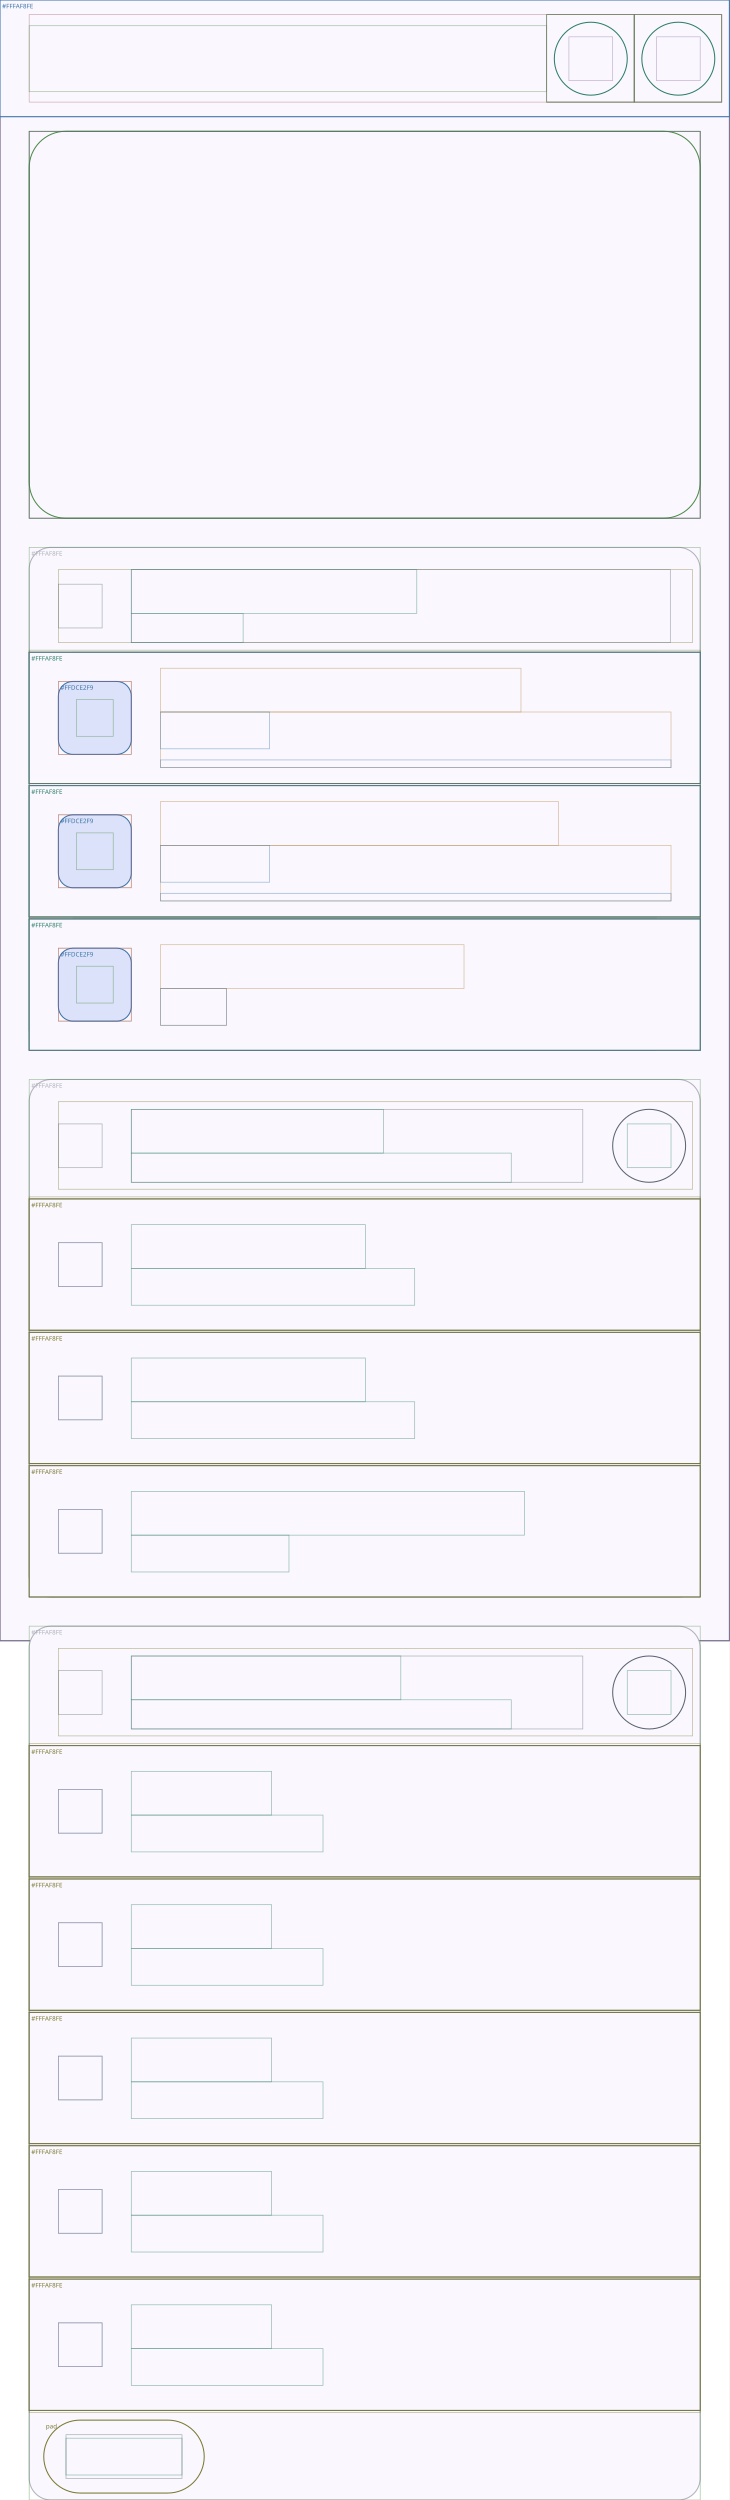
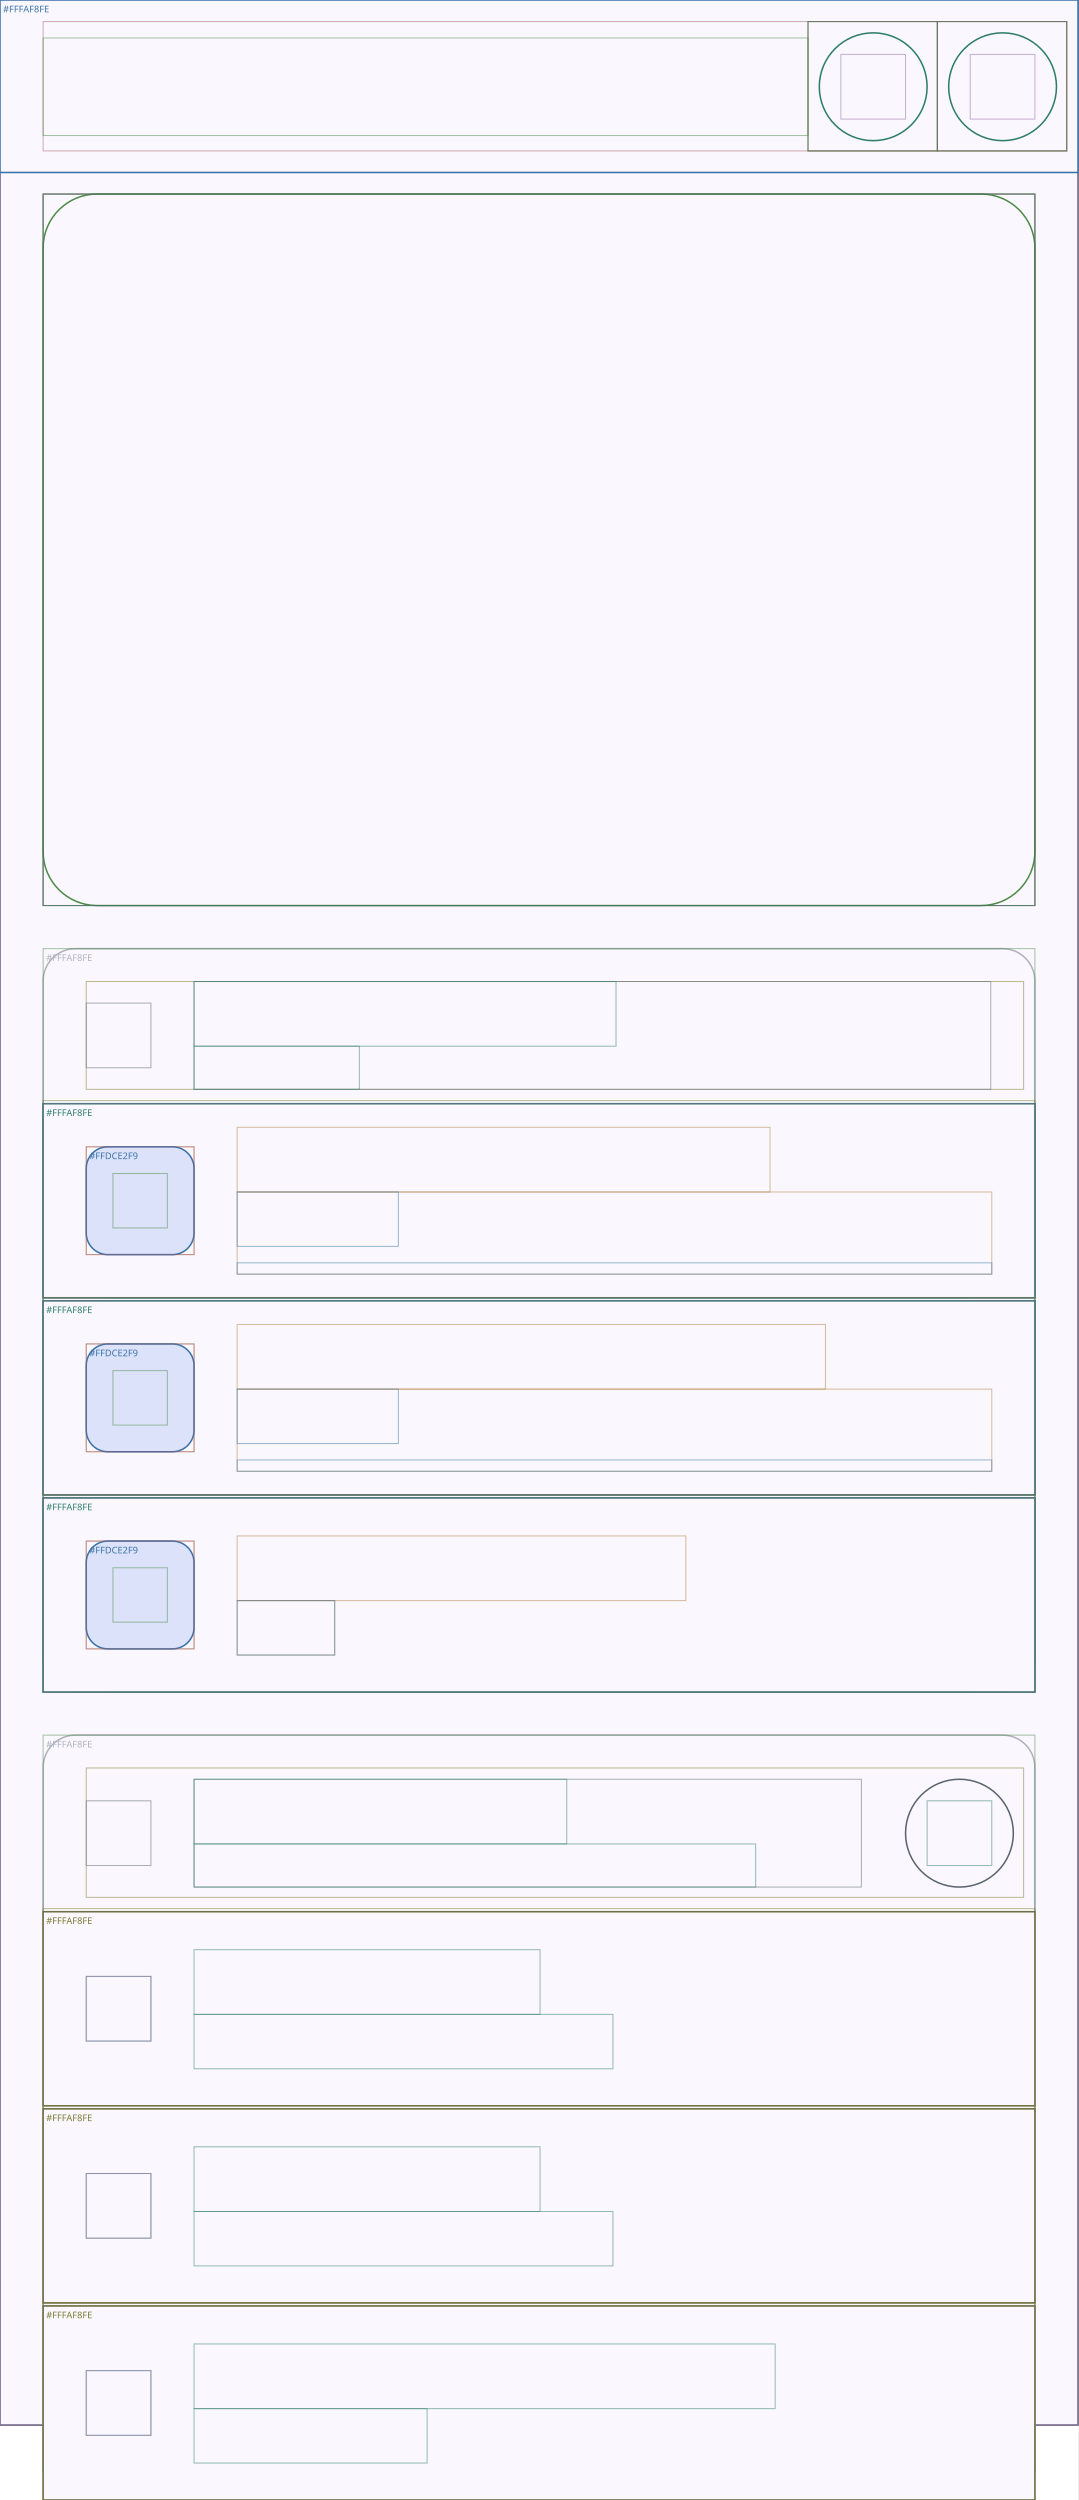
- <svg xmlns="http://www.w3.org/2000/svg" viewBox="0 0 1050 3599" width="1050" height="3599" role="img" aria-label="composeApp/HomeHeadphonesPreview layout wireframe">
-   <rect width="1050" height="3599" fill="#ffffff" />
+ <svg xmlns="http://www.w3.org/2000/svg" viewBox="0 0 1050 2435" width="1050" height="2435" role="img" aria-label="composeApp/HomeHeadphonesPreview layout wireframe">
+   <rect width="1050" height="2435" fill="#ffffff" />
  <g>
    <rect x="0" y="0" width="1050" height="2362" fill="none" fill-opacity="0" stroke="#5B6470" stroke-width="1" stroke-opacity="0.5" />
  </g>
  <g>
    <rect x="0" y="0" width="1050" height="2362" fill="none" fill-opacity="0" stroke="#2E7D6B" stroke-width="1" stroke-opacity="0.5" />
  </g>
  <g>
    <rect x="0" y="0" width="1050" height="2362" fill="#FAF8FE" fill-opacity="1" stroke="#8E6BA8" stroke-width="1.5" stroke-opacity="1" />
    <text x="3" y="12" font-family="system-ui, sans-serif" font-size="9" fill="#8E6BA8">#FFFAF8FE</text>
  </g>
  <g>
    <rect x="0" y="0" width="1050" height="2362" fill="none" fill-opacity="0" stroke="#B0813B" stroke-width="1" stroke-opacity="0.5" />
  </g>
  <g>
    <rect x="0" y="168" width="1050" height="2194" fill="none" fill-opacity="0" stroke="#3B72A8" stroke-width="1" stroke-opacity="0.5" />
  </g>
  <g>
-     <rect x="42" y="189" width="966" height="557" fill="none" fill-opacity="0" stroke="#A85B6B" stroke-width="1" stroke-opacity="0.5" />
-   </g>
-   <g>
-     <path d="M94.5,189 H955.5 A52.5,52.5 0 0 1 1008,241.5 V693.5 A52.5,52.5 0 0 1 955.5,746 H94.5 A52.5,52.5 0 0 1 42,693.5 V241.5 A52.5,52.5 0 0 1 94.5,189 Z" fill="none" fill-opacity="0" stroke="#4F8A4A" stroke-width="1.5" stroke-opacity="1" />
-   </g>
-   <g>
-     <rect x="42" y="189" width="966" height="557" fill="none" fill-opacity="0" stroke="#7A7A33" stroke-width="1" stroke-opacity="0.5" />
-   </g>
-   <g>
-     <rect x="42" y="189" width="966" height="557" fill="none" fill-opacity="0" stroke="#5B6470" stroke-width="1" stroke-opacity="0.5" />
-   </g>
-   <g>
-     <rect x="42" y="189" width="966" height="557" fill="none" fill-opacity="0" stroke="#2E7D6B" stroke-width="1" stroke-opacity="0.5" />
-   </g>
-   <g>
-     <path d="M73.5,788 H976.5 A31.5,31.5 0 0 1 1008,819.5 V1480.5 A31.5,31.5 0 0 1 976.5,1512 H73.5 A31.5,31.5 0 0 1 42,1480.5 V819.5 A31.5,31.5 0 0 1 73.5,788 Z" fill="#FAF8FE" fill-opacity="1" stroke="#B0B1BC" stroke-width="1.5" stroke-opacity="1" />
-     <text x="45" y="800" font-family="system-ui, sans-serif" font-size="9" fill="#B0B1BC">#FFFAF8FE</text>
-   </g>
-   <g>
-     <rect x="42" y="788" width="966" height="724" fill="none" fill-opacity="0" stroke="#4F8A4A" stroke-width="1" stroke-opacity="0.5" />
-   </g>
-   <g>
-     <rect x="84" y="820" width="913" height="105" fill="none" fill-opacity="0" stroke="#7A7A33" stroke-width="1" stroke-opacity="0.5" />
-   </g>
-   <g>
-     <rect x="84" y="841" width="63" height="63" fill="none" fill-opacity="0" stroke="#5B6470" stroke-width="1" stroke-opacity="0.5" />
-   </g>
-   <g>
-     <rect x="189" y="820" width="776" height="105" fill="none" fill-opacity="0" stroke="#5B6470" stroke-width="1" stroke-opacity="0.5" />
-   </g>
-   <g>
-     <rect x="189" y="820" width="411" height="63" fill="none" fill-opacity="0" stroke="#2E7D6B" stroke-width="1" stroke-opacity="0.5" />
-   </g>
-   <g>
-     <rect x="189" y="883" width="161" height="42" fill="none" fill-opacity="0" stroke="#2E7D6B" stroke-width="1" stroke-opacity="0.5" />
-   </g>
-   <g>
-     <rect x="42" y="936" width="966" height="3" fill="none" fill-opacity="0" stroke="#7A7A33" stroke-width="1" stroke-opacity="0.5" />
-   </g>
-   <g>
-     <rect x="42" y="939" width="966" height="189" fill="none" fill-opacity="0" stroke="#7A7A33" stroke-width="1" stroke-opacity="0.5" />
-   </g>
-   <g>
-     <rect x="42" y="939" width="966" height="189" fill="none" fill-opacity="0" stroke="#5B6470" stroke-width="1" stroke-opacity="0.5" />
-   </g>
-   <g>
-     <rect x="105" y="939" width="840" height="189" fill="none" fill-opacity="0" stroke="#2E7D6B" stroke-width="1" stroke-opacity="0.5" />
-   </g>
-   <g>
-     <rect x="42" y="939" width="966" height="189" fill="none" fill-opacity="0" stroke="#5B6470" stroke-width="1" stroke-opacity="0.5" />
-   </g>
-   <g>
-     <rect x="42" y="939" width="966" height="189" fill="#FAF8FE" fill-opacity="1" stroke="#2E7D6B" stroke-width="1.5" stroke-opacity="1" />
-     <text x="45" y="951" font-family="system-ui, sans-serif" font-size="9" fill="#2E7D6B">#FFFAF8FE</text>
-   </g>
-   <g>
-     <rect x="42" y="939" width="966" height="189" fill="none" fill-opacity="0" stroke="#8E6BA8" stroke-width="1" stroke-opacity="0.5" />
-   </g>
-   <g>
-     <rect x="84" y="981" width="105" height="105" fill="none" fill-opacity="0" stroke="#B0813B" stroke-width="1" stroke-opacity="0.5" />
-   </g>
-   <g>
-     <path d="M105,981 H168 A21,21 0 0 1 189,1002 V1065 A21,21 0 0 1 168,1086 H105 A21,21 0 0 1 84,1065 V1002 A21,21 0 0 1 105,981 Z" fill="#DCE2F9" fill-opacity="1" stroke="#3B72A8" stroke-width="1.5" stroke-opacity="1" />
-     <text x="87" y="993" font-family="system-ui, sans-serif" font-size="9" fill="#3B72A8">#FFDCE2F9</text>
-   </g>
-   <g>
-     <rect x="84" y="981" width="105" height="105" fill="none" fill-opacity="0" stroke="#A85B6B" stroke-width="1" stroke-opacity="0.5" />
-   </g>
-   <g>
-     <rect x="110" y="1007" width="53" height="53" fill="none" fill-opacity="0" stroke="#4F8A4A" stroke-width="1" stroke-opacity="0.5" />
-   </g>
-   <g>
-     <rect x="231" y="962" width="519" height="63" fill="none" fill-opacity="0" stroke="#B0813B" stroke-width="1" stroke-opacity="0.5" />
-   </g>
-   <g>
-     <rect x="231" y="1025" width="735" height="80" fill="none" fill-opacity="0" stroke="#B0813B" stroke-width="1" stroke-opacity="0.5" />
-   </g>
-   <g>
-     <rect x="231" y="1025" width="157" height="53" fill="none" fill-opacity="0" stroke="#3B72A8" stroke-width="1" stroke-opacity="0.5" />
-   </g>
-   <g>
-     <rect x="231" y="1094" width="735" height="11" fill="none" fill-opacity="0" stroke="#3B72A8" stroke-width="1" stroke-opacity="0.5" />
-   </g>
-   <g>
-     <rect x="42" y="1128" width="966" height="3" fill="none" fill-opacity="0" stroke="#7A7A33" stroke-width="1" stroke-opacity="0.5" />
-   </g>
-   <g>
-     <rect x="42" y="1131" width="966" height="189" fill="none" fill-opacity="0" stroke="#7A7A33" stroke-width="1" stroke-opacity="0.5" />
-   </g>
-   <g>
-     <rect x="42" y="1131" width="966" height="189" fill="none" fill-opacity="0" stroke="#5B6470" stroke-width="1" stroke-opacity="0.5" />
-   </g>
-   <g>
-     <rect x="105" y="1131" width="840" height="189" fill="none" fill-opacity="0" stroke="#2E7D6B" stroke-width="1" stroke-opacity="0.5" />
-   </g>
-   <g>
-     <rect x="42" y="1131" width="966" height="189" fill="none" fill-opacity="0" stroke="#5B6470" stroke-width="1" stroke-opacity="0.5" />
-   </g>
-   <g>
-     <rect x="42" y="1131" width="966" height="189" fill="#FAF8FE" fill-opacity="1" stroke="#2E7D6B" stroke-width="1.5" stroke-opacity="1" />
-     <text x="45" y="1143" font-family="system-ui, sans-serif" font-size="9" fill="#2E7D6B">#FFFAF8FE</text>
-   </g>
-   <g>
-     <rect x="42" y="1131" width="966" height="189" fill="none" fill-opacity="0" stroke="#8E6BA8" stroke-width="1" stroke-opacity="0.5" />
-   </g>
-   <g>
-     <rect x="84" y="1173" width="105" height="105" fill="none" fill-opacity="0" stroke="#B0813B" stroke-width="1" stroke-opacity="0.5" />
-   </g>
-   <g>
-     <path d="M105,1173 H168 A21,21 0 0 1 189,1194 V1257 A21,21 0 0 1 168,1278 H105 A21,21 0 0 1 84,1257 V1194 A21,21 0 0 1 105,1173 Z" fill="#DCE2F9" fill-opacity="1" stroke="#3B72A8" stroke-width="1.5" stroke-opacity="1" />
-     <text x="87" y="1185" font-family="system-ui, sans-serif" font-size="9" fill="#3B72A8">#FFDCE2F9</text>
-   </g>
-   <g>
-     <rect x="84" y="1173" width="105" height="105" fill="none" fill-opacity="0" stroke="#A85B6B" stroke-width="1" stroke-opacity="0.5" />
-   </g>
-   <g>
-     <rect x="110" y="1199" width="53" height="53" fill="none" fill-opacity="0" stroke="#4F8A4A" stroke-width="1" stroke-opacity="0.5" />
-   </g>
-   <g>
-     <rect x="231" y="1154" width="573" height="63" fill="none" fill-opacity="0" stroke="#B0813B" stroke-width="1" stroke-opacity="0.5" />
-   </g>
-   <g>
-     <rect x="231" y="1217" width="735" height="80" fill="none" fill-opacity="0" stroke="#B0813B" stroke-width="1" stroke-opacity="0.5" />
-   </g>
-   <g>
-     <rect x="231" y="1217" width="157" height="53" fill="none" fill-opacity="0" stroke="#3B72A8" stroke-width="1" stroke-opacity="0.5" />
-   </g>
-   <g>
-     <rect x="231" y="1286" width="735" height="11" fill="none" fill-opacity="0" stroke="#3B72A8" stroke-width="1" stroke-opacity="0.5" />
-   </g>
-   <g>
-     <rect x="42" y="1320" width="966" height="3" fill="none" fill-opacity="0" stroke="#7A7A33" stroke-width="1" stroke-opacity="0.5" />
-   </g>
-   <g>
-     <rect x="42" y="1323" width="966" height="189" fill="none" fill-opacity="0" stroke="#7A7A33" stroke-width="1" stroke-opacity="0.5" />
-   </g>
-   <g>
-     <rect x="42" y="1323" width="966" height="189" fill="none" fill-opacity="0" stroke="#5B6470" stroke-width="1" stroke-opacity="0.5" />
-   </g>
-   <g>
-     <rect x="105" y="1323" width="840" height="189" fill="none" fill-opacity="0" stroke="#2E7D6B" stroke-width="1" stroke-opacity="0.5" />
-   </g>
-   <g>
-     <rect x="42" y="1323" width="966" height="189" fill="none" fill-opacity="0" stroke="#5B6470" stroke-width="1" stroke-opacity="0.5" />
-   </g>
-   <g>
-     <rect x="42" y="1323" width="966" height="189" fill="#FAF8FE" fill-opacity="1" stroke="#2E7D6B" stroke-width="1.5" stroke-opacity="1" />
-     <text x="45" y="1335" font-family="system-ui, sans-serif" font-size="9" fill="#2E7D6B">#FFFAF8FE</text>
-   </g>
-   <g>
-     <rect x="42" y="1323" width="966" height="189" fill="none" fill-opacity="0" stroke="#8E6BA8" stroke-width="1" stroke-opacity="0.5" />
-   </g>
-   <g>
-     <rect x="84" y="1365" width="105" height="105" fill="none" fill-opacity="0" stroke="#B0813B" stroke-width="1" stroke-opacity="0.5" />
-   </g>
-   <g>
-     <path d="M105,1365 H168 A21,21 0 0 1 189,1386 V1449 A21,21 0 0 1 168,1470 H105 A21,21 0 0 1 84,1449 V1386 A21,21 0 0 1 105,1365 Z" fill="#DCE2F9" fill-opacity="1" stroke="#3B72A8" stroke-width="1.5" stroke-opacity="1" />
-     <text x="87" y="1377" font-family="system-ui, sans-serif" font-size="9" fill="#3B72A8">#FFDCE2F9</text>
-   </g>
-   <g>
-     <rect x="84" y="1365" width="105" height="105" fill="none" fill-opacity="0" stroke="#A85B6B" stroke-width="1" stroke-opacity="0.5" />
-   </g>
-   <g>
-     <rect x="110" y="1391" width="53" height="53" fill="none" fill-opacity="0" stroke="#4F8A4A" stroke-width="1" stroke-opacity="0.5" />
-   </g>
-   <g>
-     <rect x="231" y="1360" width="437" height="63" fill="none" fill-opacity="0" stroke="#B0813B" stroke-width="1" stroke-opacity="0.5" />
-   </g>
-   <g>
-     <rect x="231" y="1423" width="95" height="53" fill="none" fill-opacity="0" stroke="#B0813B" stroke-width="1" stroke-opacity="0.5" />
-   </g>
-   <g>
-     <rect x="231" y="1423" width="95" height="53" fill="none" fill-opacity="0" stroke="#3B72A8" stroke-width="1" stroke-opacity="0.5" />
-   </g>
-   <g>
-     <path d="M73.5,1554 H976.5 A31.5,31.5 0 0 1 1008,1585.5 V2267.5 A31.5,31.5 0 0 1 976.5,2299 H73.5 A31.5,31.5 0 0 1 42,2267.5 V1585.5 A31.5,31.5 0 0 1 73.5,1554 Z" fill="#FAF8FE" fill-opacity="1" stroke="#B0B1BC" stroke-width="1.5" stroke-opacity="1" />
-     <text x="45" y="1566" font-family="system-ui, sans-serif" font-size="9" fill="#B0B1BC">#FFFAF8FE</text>
-   </g>
-   <g>
-     <rect x="42" y="1554" width="966" height="745" fill="none" fill-opacity="0" stroke="#4F8A4A" stroke-width="1" stroke-opacity="0.5" />
-   </g>
-   <g>
-     <rect x="84" y="1586" width="913" height="126" fill="none" fill-opacity="0" stroke="#7A7A33" stroke-width="1" stroke-opacity="0.5" />
-   </g>
-   <g>
-     <rect x="84" y="1618" width="63" height="63" fill="none" fill-opacity="0" stroke="#5B6470" stroke-width="1" stroke-opacity="0.5" />
-   </g>
-   <g>
-     <rect x="189" y="1597" width="650" height="105" fill="none" fill-opacity="0" stroke="#5B6470" stroke-width="1" stroke-opacity="0.5" />
-   </g>
-   <g>
-     <rect x="189" y="1597" width="363" height="63" fill="none" fill-opacity="0" stroke="#2E7D6B" stroke-width="1" stroke-opacity="0.5" />
-   </g>
-   <g>
-     <rect x="189" y="1660" width="547" height="42" fill="none" fill-opacity="0" stroke="#2E7D6B" stroke-width="1" stroke-opacity="0.5" />
-   </g>
-   <g>
-     <path d="M934.5,1597 H934.5 A52.5,52.5 0 0 1 987,1649.5 V1649.5 A52.5,52.5 0 0 1 934.5,1702 H934.5 A52.5,52.5 0 0 1 882,1649.5 V1649.5 A52.5,52.5 0 0 1 934.5,1597 Z" fill="none" fill-opacity="0" stroke="#5B6470" stroke-width="1.5" stroke-opacity="1" />
-   </g>
-   <g>
-     <rect x="903" y="1618" width="63" height="63" fill="none" fill-opacity="0" stroke="#2E7D6B" stroke-width="1" stroke-opacity="0.5" />
-   </g>
-   <g>
-     <rect x="42" y="1723" width="966" height="3" fill="none" fill-opacity="0" stroke="#7A7A33" stroke-width="1" stroke-opacity="0.5" />
-   </g>
-   <g>
-     <rect x="42" y="1726" width="966" height="189" fill="#FAF8FE" fill-opacity="1" stroke="#7A7A33" stroke-width="1.5" stroke-opacity="1" />
-     <text x="45" y="1738" font-family="system-ui, sans-serif" font-size="9" fill="#7A7A33">#FFFAF8FE</text>
-   </g>
-   <g>
-     <rect x="42" y="1726" width="966" height="189" fill="none" fill-opacity="0" stroke="#5B6470" stroke-width="1" stroke-opacity="0.5" />
-   </g>
-   <g>
-     <rect x="84" y="1789" width="63" height="63" fill="none" fill-opacity="0" stroke="#2E7D6B" stroke-width="1" stroke-opacity="0.5" />
-   </g>
-   <g>
-     <rect x="84" y="1789" width="63" height="63" fill="none" fill-opacity="0" stroke="#8E6BA8" stroke-width="1" stroke-opacity="0.5" />
-   </g>
-   <g>
-     <rect x="189" y="1763" width="337" height="63" fill="none" fill-opacity="0" stroke="#2E7D6B" stroke-width="1" stroke-opacity="0.5" />
-   </g>
-   <g>
-     <rect x="189" y="1826" width="408" height="53" fill="none" fill-opacity="0" stroke="#2E7D6B" stroke-width="1" stroke-opacity="0.5" />
-   </g>
-   <g>
-     <rect x="42" y="1915" width="966" height="3" fill="none" fill-opacity="0" stroke="#7A7A33" stroke-width="1" stroke-opacity="0.5" />
-   </g>
-   <g>
-     <rect x="42" y="1918" width="966" height="189" fill="#FAF8FE" fill-opacity="1" stroke="#7A7A33" stroke-width="1.5" stroke-opacity="1" />
-     <text x="45" y="1930" font-family="system-ui, sans-serif" font-size="9" fill="#7A7A33">#FFFAF8FE</text>
-   </g>
-   <g>
-     <rect x="42" y="1918" width="966" height="189" fill="none" fill-opacity="0" stroke="#5B6470" stroke-width="1" stroke-opacity="0.5" />
-   </g>
-   <g>
-     <rect x="84" y="1981" width="63" height="63" fill="none" fill-opacity="0" stroke="#2E7D6B" stroke-width="1" stroke-opacity="0.5" />
-   </g>
-   <g>
-     <rect x="84" y="1981" width="63" height="63" fill="none" fill-opacity="0" stroke="#8E6BA8" stroke-width="1" stroke-opacity="0.5" />
-   </g>
-   <g>
-     <rect x="189" y="1955" width="337" height="63" fill="none" fill-opacity="0" stroke="#2E7D6B" stroke-width="1" stroke-opacity="0.5" />
-   </g>
-   <g>
-     <rect x="189" y="2018" width="408" height="53" fill="none" fill-opacity="0" stroke="#2E7D6B" stroke-width="1" stroke-opacity="0.5" />
-   </g>
-   <g>
-     <rect x="42" y="2107" width="966" height="3" fill="none" fill-opacity="0" stroke="#7A7A33" stroke-width="1" stroke-opacity="0.5" />
-   </g>
-   <g>
-     <rect x="42" y="2110" width="966" height="189" fill="#FAF8FE" fill-opacity="1" stroke="#7A7A33" stroke-width="1.5" stroke-opacity="1" />
-     <text x="45" y="2122" font-family="system-ui, sans-serif" font-size="9" fill="#7A7A33">#FFFAF8FE</text>
-   </g>
-   <g>
-     <rect x="42" y="2110" width="966" height="189" fill="none" fill-opacity="0" stroke="#5B6470" stroke-width="1" stroke-opacity="0.5" />
-   </g>
-   <g>
-     <rect x="84" y="2173" width="63" height="63" fill="none" fill-opacity="0" stroke="#2E7D6B" stroke-width="1" stroke-opacity="0.5" />
-   </g>
-   <g>
-     <rect x="84" y="2173" width="63" height="63" fill="none" fill-opacity="0" stroke="#8E6BA8" stroke-width="1" stroke-opacity="0.5" />
-   </g>
-   <g>
-     <rect x="189" y="2147" width="566" height="63" fill="none" fill-opacity="0" stroke="#2E7D6B" stroke-width="1" stroke-opacity="0.5" />
-   </g>
-   <g>
-     <rect x="189" y="2210" width="227" height="53" fill="none" fill-opacity="0" stroke="#2E7D6B" stroke-width="1" stroke-opacity="0.5" />
-   </g>
-   <g>
-     <path d="M73.5,2341 H976.5 A31.5,31.5 0 0 1 1008,2372.5 V3567.5 A31.5,31.5 0 0 1 976.5,3599 H73.5 A31.5,31.5 0 0 1 42,3567.5 V2372.5 A31.5,31.5 0 0 1 73.5,2341 Z" fill="#FAF8FE" fill-opacity="1" stroke="#B0B1BC" stroke-width="1.5" stroke-opacity="1" />
-     <text x="45" y="2353" font-family="system-ui, sans-serif" font-size="9" fill="#B0B1BC">#FFFAF8FE</text>
-   </g>
-   <g>
-     <rect x="42" y="2341" width="966" height="1258" fill="none" fill-opacity="0" stroke="#4F8A4A" stroke-width="1" stroke-opacity="0.5" />
-   </g>
-   <g>
-     <rect x="84" y="2373" width="913" height="126" fill="none" fill-opacity="0" stroke="#7A7A33" stroke-width="1" stroke-opacity="0.5" />
-   </g>
-   <g>
-     <rect x="84" y="2405" width="63" height="63" fill="none" fill-opacity="0" stroke="#5B6470" stroke-width="1" stroke-opacity="0.5" />
-   </g>
-   <g>
-     <rect x="189" y="2384" width="650" height="105" fill="none" fill-opacity="0" stroke="#5B6470" stroke-width="1" stroke-opacity="0.5" />
-   </g>
-   <g>
-     <rect x="189" y="2384" width="388" height="63" fill="none" fill-opacity="0" stroke="#2E7D6B" stroke-width="1" stroke-opacity="0.5" />
-   </g>
-   <g>
-     <rect x="189" y="2447" width="547" height="42" fill="none" fill-opacity="0" stroke="#2E7D6B" stroke-width="1" stroke-opacity="0.5" />
-   </g>
-   <g>
-     <path d="M934.5,2384 H934.5 A52.5,52.5 0 0 1 987,2436.5 V2436.5 A52.5,52.5 0 0 1 934.5,2489 H934.5 A52.5,52.5 0 0 1 882,2436.5 V2436.5 A52.5,52.5 0 0 1 934.5,2384 Z" fill="none" fill-opacity="0" stroke="#5B6470" stroke-width="1.5" stroke-opacity="1" />
-   </g>
-   <g>
-     <rect x="903" y="2405" width="63" height="63" fill="none" fill-opacity="0" stroke="#2E7D6B" stroke-width="1" stroke-opacity="0.5" />
-   </g>
-   <g>
-     <rect x="42" y="2510" width="966" height="3" fill="none" fill-opacity="0" stroke="#7A7A33" stroke-width="1" stroke-opacity="0.5" />
-   </g>
-   <g>
-     <rect x="42" y="2513" width="966" height="189" fill="#FAF8FE" fill-opacity="1" stroke="#7A7A33" stroke-width="1.5" stroke-opacity="1" />
-     <text x="45" y="2525" font-family="system-ui, sans-serif" font-size="9" fill="#7A7A33">#FFFAF8FE</text>
-   </g>
-   <g>
-     <rect x="42" y="2513" width="966" height="189" fill="none" fill-opacity="0" stroke="#5B6470" stroke-width="1" stroke-opacity="0.5" />
-   </g>
-   <g>
-     <rect x="84" y="2576" width="63" height="63" fill="none" fill-opacity="0" stroke="#2E7D6B" stroke-width="1" stroke-opacity="0.5" />
-   </g>
-   <g>
-     <rect x="84" y="2576" width="63" height="63" fill="none" fill-opacity="0" stroke="#8E6BA8" stroke-width="1" stroke-opacity="0.5" />
-   </g>
-   <g>
-     <rect x="189" y="2550" width="202" height="63" fill="none" fill-opacity="0" stroke="#2E7D6B" stroke-width="1" stroke-opacity="0.5" />
-   </g>
-   <g>
-     <rect x="189" y="2613" width="276" height="53" fill="none" fill-opacity="0" stroke="#2E7D6B" stroke-width="1" stroke-opacity="0.5" />
-   </g>
-   <g>
-     <rect x="42" y="2702" width="966" height="3" fill="none" fill-opacity="0" stroke="#7A7A33" stroke-width="1" stroke-opacity="0.5" />
-   </g>
-   <g>
-     <rect x="42" y="2705" width="966" height="189" fill="#FAF8FE" fill-opacity="1" stroke="#7A7A33" stroke-width="1.5" stroke-opacity="1" />
-     <text x="45" y="2717" font-family="system-ui, sans-serif" font-size="9" fill="#7A7A33">#FFFAF8FE</text>
-   </g>
-   <g>
-     <rect x="42" y="2705" width="966" height="189" fill="none" fill-opacity="0" stroke="#5B6470" stroke-width="1" stroke-opacity="0.5" />
-   </g>
-   <g>
-     <rect x="84" y="2768" width="63" height="63" fill="none" fill-opacity="0" stroke="#2E7D6B" stroke-width="1" stroke-opacity="0.5" />
-   </g>
-   <g>
-     <rect x="84" y="2768" width="63" height="63" fill="none" fill-opacity="0" stroke="#8E6BA8" stroke-width="1" stroke-opacity="0.5" />
-   </g>
-   <g>
-     <rect x="189" y="2742" width="202" height="63" fill="none" fill-opacity="0" stroke="#2E7D6B" stroke-width="1" stroke-opacity="0.5" />
-   </g>
-   <g>
-     <rect x="189" y="2805" width="276" height="53" fill="none" fill-opacity="0" stroke="#2E7D6B" stroke-width="1" stroke-opacity="0.5" />
-   </g>
-   <g>
-     <rect x="42" y="2894" width="966" height="3" fill="none" fill-opacity="0" stroke="#7A7A33" stroke-width="1" stroke-opacity="0.5" />
-   </g>
-   <g>
-     <rect x="42" y="2897" width="966" height="189" fill="#FAF8FE" fill-opacity="1" stroke="#7A7A33" stroke-width="1.5" stroke-opacity="1" />
-     <text x="45" y="2909" font-family="system-ui, sans-serif" font-size="9" fill="#7A7A33">#FFFAF8FE</text>
-   </g>
-   <g>
-     <rect x="42" y="2897" width="966" height="189" fill="none" fill-opacity="0" stroke="#5B6470" stroke-width="1" stroke-opacity="0.5" />
-   </g>
-   <g>
-     <rect x="84" y="2960" width="63" height="63" fill="none" fill-opacity="0" stroke="#2E7D6B" stroke-width="1" stroke-opacity="0.5" />
-   </g>
-   <g>
-     <rect x="84" y="2960" width="63" height="63" fill="none" fill-opacity="0" stroke="#8E6BA8" stroke-width="1" stroke-opacity="0.5" />
-   </g>
-   <g>
-     <rect x="189" y="2934" width="202" height="63" fill="none" fill-opacity="0" stroke="#2E7D6B" stroke-width="1" stroke-opacity="0.5" />
-   </g>
-   <g>
-     <rect x="189" y="2997" width="276" height="53" fill="none" fill-opacity="0" stroke="#2E7D6B" stroke-width="1" stroke-opacity="0.5" />
-   </g>
-   <g>
-     <rect x="42" y="3086" width="966" height="3" fill="none" fill-opacity="0" stroke="#7A7A33" stroke-width="1" stroke-opacity="0.5" />
-   </g>
-   <g>
-     <rect x="42" y="3089" width="966" height="189" fill="#FAF8FE" fill-opacity="1" stroke="#7A7A33" stroke-width="1.5" stroke-opacity="1" />
-     <text x="45" y="3101" font-family="system-ui, sans-serif" font-size="9" fill="#7A7A33">#FFFAF8FE</text>
-   </g>
-   <g>
-     <rect x="42" y="3089" width="966" height="189" fill="none" fill-opacity="0" stroke="#5B6470" stroke-width="1" stroke-opacity="0.5" />
-   </g>
-   <g>
-     <rect x="84" y="3152" width="63" height="63" fill="none" fill-opacity="0" stroke="#2E7D6B" stroke-width="1" stroke-opacity="0.5" />
-   </g>
-   <g>
-     <rect x="84" y="3152" width="63" height="63" fill="none" fill-opacity="0" stroke="#8E6BA8" stroke-width="1" stroke-opacity="0.5" />
-   </g>
-   <g>
-     <rect x="189" y="3126" width="202" height="63" fill="none" fill-opacity="0" stroke="#2E7D6B" stroke-width="1" stroke-opacity="0.5" />
-   </g>
-   <g>
-     <rect x="189" y="3189" width="276" height="53" fill="none" fill-opacity="0" stroke="#2E7D6B" stroke-width="1" stroke-opacity="0.5" />
-   </g>
-   <g>
-     <rect x="42" y="3278" width="966" height="3" fill="none" fill-opacity="0" stroke="#7A7A33" stroke-width="1" stroke-opacity="0.5" />
-   </g>
-   <g>
-     <rect x="42" y="3281" width="966" height="189" fill="#FAF8FE" fill-opacity="1" stroke="#7A7A33" stroke-width="1.5" stroke-opacity="1" />
-     <text x="45" y="3293" font-family="system-ui, sans-serif" font-size="9" fill="#7A7A33">#FFFAF8FE</text>
-   </g>
-   <g>
-     <rect x="42" y="3281" width="966" height="189" fill="none" fill-opacity="0" stroke="#5B6470" stroke-width="1" stroke-opacity="0.5" />
-   </g>
-   <g>
-     <rect x="84" y="3344" width="63" height="63" fill="none" fill-opacity="0" stroke="#2E7D6B" stroke-width="1" stroke-opacity="0.5" />
-   </g>
-   <g>
-     <rect x="84" y="3344" width="63" height="63" fill="none" fill-opacity="0" stroke="#8E6BA8" stroke-width="1" stroke-opacity="0.5" />
-   </g>
-   <g>
-     <rect x="189" y="3318" width="202" height="63" fill="none" fill-opacity="0" stroke="#2E7D6B" stroke-width="1" stroke-opacity="0.5" />
-   </g>
-   <g>
-     <rect x="189" y="3381" width="276" height="53" fill="none" fill-opacity="0" stroke="#2E7D6B" stroke-width="1" stroke-opacity="0.5" />
-   </g>
-   <g>
-     <rect x="42" y="3470" width="966" height="3" fill="none" fill-opacity="0" stroke="#7A7A33" stroke-width="1" stroke-opacity="0.5" />
-   </g>
-   <g>
-     <path d="M115.5,3484 H241.5 A52.5,52.5 0 0 1 294,3536.5 V3536.5 A52.5,52.5 0 0 1 241.5,3589 H115.5 A52.5,52.5 0 0 1 63,3536.5 V3536.5 A52.5,52.5 0 0 1 115.5,3484 Z" fill="none" fill-opacity="0" stroke="#7A7A33" stroke-width="1.5" stroke-opacity="1" />
-     <text x="66" y="3496" font-family="system-ui, sans-serif" font-size="9" fill="#7A7A33">pad ·</text>
-   </g>
-   <g>
-     <rect x="95" y="3505" width="167" height="63" fill="none" fill-opacity="0" stroke="#5B6470" stroke-width="1" stroke-opacity="0.5" />
-   </g>
-   <g>
-     <rect x="95" y="3510" width="167" height="53" fill="none" fill-opacity="0" stroke="#2E7D6B" stroke-width="1" stroke-opacity="0.5" />
+     <rect x="42" y="189" width="966" height="693" fill="none" fill-opacity="0" stroke="#A85B6B" stroke-width="1" stroke-opacity="0.5" />
+   </g>
+   <g>
+     <path d="M94.5,189 H955.5 A52.5,52.5 0 0 1 1008,241.5 V829.5 A52.5,52.5 0 0 1 955.5,882 H94.5 A52.5,52.5 0 0 1 42,829.5 V241.5 A52.5,52.5 0 0 1 94.5,189 Z" fill="none" fill-opacity="0" stroke="#4F8A4A" stroke-width="1.5" stroke-opacity="1" />
+   </g>
+   <g>
+     <rect x="42" y="189" width="966" height="693" fill="none" fill-opacity="0" stroke="#7A7A33" stroke-width="1" stroke-opacity="0.5" />
+   </g>
+   <g>
+     <rect x="42" y="189" width="966" height="693" fill="none" fill-opacity="0" stroke="#5B6470" stroke-width="1" stroke-opacity="0.5" />
+   </g>
+   <g>
+     <rect x="42" y="189" width="966" height="693" fill="none" fill-opacity="0" stroke="#2E7D6B" stroke-width="1" stroke-opacity="0.5" />
+   </g>
+   <g>
+     <path d="M73.5,924 H976.5 A31.5,31.5 0 0 1 1008,955.5 V1616.5 A31.5,31.5 0 0 1 976.5,1648 H73.5 A31.5,31.5 0 0 1 42,1616.5 V955.5 A31.5,31.5 0 0 1 73.5,924 Z" fill="#FAF8FE" fill-opacity="1" stroke="#B0B1BC" stroke-width="1.5" stroke-opacity="1" />
+     <text x="45" y="936" font-family="system-ui, sans-serif" font-size="9" fill="#B0B1BC">#FFFAF8FE</text>
+   </g>
+   <g>
+     <rect x="42" y="924" width="966" height="724" fill="none" fill-opacity="0" stroke="#4F8A4A" stroke-width="1" stroke-opacity="0.5" />
+   </g>
+   <g>
+     <rect x="84" y="956" width="913" height="105" fill="none" fill-opacity="0" stroke="#7A7A33" stroke-width="1" stroke-opacity="0.5" />
+   </g>
+   <g>
+     <rect x="84" y="977" width="63" height="63" fill="none" fill-opacity="0" stroke="#5B6470" stroke-width="1" stroke-opacity="0.5" />
+   </g>
+   <g>
+     <rect x="189" y="956" width="776" height="105" fill="none" fill-opacity="0" stroke="#5B6470" stroke-width="1" stroke-opacity="0.5" />
+   </g>
+   <g>
+     <rect x="189" y="956" width="411" height="63" fill="none" fill-opacity="0" stroke="#2E7D6B" stroke-width="1" stroke-opacity="0.5" />
+   </g>
+   <g>
+     <rect x="189" y="1019" width="161" height="42" fill="none" fill-opacity="0" stroke="#2E7D6B" stroke-width="1" stroke-opacity="0.5" />
+   </g>
+   <g>
+     <rect x="42" y="1072" width="966" height="3" fill="none" fill-opacity="0" stroke="#7A7A33" stroke-width="1" stroke-opacity="0.5" />
+   </g>
+   <g>
+     <rect x="42" y="1075" width="966" height="189" fill="none" fill-opacity="0" stroke="#7A7A33" stroke-width="1" stroke-opacity="0.5" />
+   </g>
+   <g>
+     <rect x="42" y="1075" width="966" height="189" fill="none" fill-opacity="0" stroke="#5B6470" stroke-width="1" stroke-opacity="0.5" />
+   </g>
+   <g>
+     <rect x="105" y="1075" width="840" height="189" fill="none" fill-opacity="0" stroke="#2E7D6B" stroke-width="1" stroke-opacity="0.5" />
+   </g>
+   <g>
+     <rect x="42" y="1075" width="966" height="189" fill="none" fill-opacity="0" stroke="#5B6470" stroke-width="1" stroke-opacity="0.5" />
+   </g>
+   <g>
+     <rect x="42" y="1075" width="966" height="189" fill="#FAF8FE" fill-opacity="1" stroke="#2E7D6B" stroke-width="1.5" stroke-opacity="1" />
+     <text x="45" y="1087" font-family="system-ui, sans-serif" font-size="9" fill="#2E7D6B">#FFFAF8FE</text>
+   </g>
+   <g>
+     <rect x="42" y="1075" width="966" height="189" fill="none" fill-opacity="0" stroke="#8E6BA8" stroke-width="1" stroke-opacity="0.5" />
+   </g>
+   <g>
+     <rect x="84" y="1117" width="105" height="105" fill="none" fill-opacity="0" stroke="#B0813B" stroke-width="1" stroke-opacity="0.5" />
+   </g>
+   <g>
+     <path d="M105,1117 H168 A21,21 0 0 1 189,1138 V1201 A21,21 0 0 1 168,1222 H105 A21,21 0 0 1 84,1201 V1138 A21,21 0 0 1 105,1117 Z" fill="#DCE2F9" fill-opacity="1" stroke="#3B72A8" stroke-width="1.5" stroke-opacity="1" />
+     <text x="87" y="1129" font-family="system-ui, sans-serif" font-size="9" fill="#3B72A8">#FFDCE2F9</text>
+   </g>
+   <g>
+     <rect x="84" y="1117" width="105" height="105" fill="none" fill-opacity="0" stroke="#A85B6B" stroke-width="1" stroke-opacity="0.5" />
+   </g>
+   <g>
+     <rect x="110" y="1143" width="53" height="53" fill="none" fill-opacity="0" stroke="#4F8A4A" stroke-width="1" stroke-opacity="0.5" />
+   </g>
+   <g>
+     <rect x="231" y="1098" width="519" height="63" fill="none" fill-opacity="0" stroke="#B0813B" stroke-width="1" stroke-opacity="0.5" />
+   </g>
+   <g>
+     <rect x="231" y="1161" width="735" height="80" fill="none" fill-opacity="0" stroke="#B0813B" stroke-width="1" stroke-opacity="0.5" />
+   </g>
+   <g>
+     <rect x="231" y="1161" width="157" height="53" fill="none" fill-opacity="0" stroke="#3B72A8" stroke-width="1" stroke-opacity="0.5" />
+   </g>
+   <g>
+     <rect x="231" y="1230" width="735" height="11" fill="none" fill-opacity="0" stroke="#3B72A8" stroke-width="1" stroke-opacity="0.5" />
+   </g>
+   <g>
+     <rect x="42" y="1264" width="966" height="3" fill="none" fill-opacity="0" stroke="#7A7A33" stroke-width="1" stroke-opacity="0.5" />
+   </g>
+   <g>
+     <rect x="42" y="1267" width="966" height="189" fill="none" fill-opacity="0" stroke="#7A7A33" stroke-width="1" stroke-opacity="0.5" />
+   </g>
+   <g>
+     <rect x="42" y="1267" width="966" height="189" fill="none" fill-opacity="0" stroke="#5B6470" stroke-width="1" stroke-opacity="0.5" />
+   </g>
+   <g>
+     <rect x="105" y="1267" width="840" height="189" fill="none" fill-opacity="0" stroke="#2E7D6B" stroke-width="1" stroke-opacity="0.5" />
+   </g>
+   <g>
+     <rect x="42" y="1267" width="966" height="189" fill="none" fill-opacity="0" stroke="#5B6470" stroke-width="1" stroke-opacity="0.5" />
+   </g>
+   <g>
+     <rect x="42" y="1267" width="966" height="189" fill="#FAF8FE" fill-opacity="1" stroke="#2E7D6B" stroke-width="1.5" stroke-opacity="1" />
+     <text x="45" y="1279" font-family="system-ui, sans-serif" font-size="9" fill="#2E7D6B">#FFFAF8FE</text>
+   </g>
+   <g>
+     <rect x="42" y="1267" width="966" height="189" fill="none" fill-opacity="0" stroke="#8E6BA8" stroke-width="1" stroke-opacity="0.5" />
+   </g>
+   <g>
+     <rect x="84" y="1309" width="105" height="105" fill="none" fill-opacity="0" stroke="#B0813B" stroke-width="1" stroke-opacity="0.5" />
+   </g>
+   <g>
+     <path d="M105,1309 H168 A21,21 0 0 1 189,1330 V1393 A21,21 0 0 1 168,1414 H105 A21,21 0 0 1 84,1393 V1330 A21,21 0 0 1 105,1309 Z" fill="#DCE2F9" fill-opacity="1" stroke="#3B72A8" stroke-width="1.5" stroke-opacity="1" />
+     <text x="87" y="1321" font-family="system-ui, sans-serif" font-size="9" fill="#3B72A8">#FFDCE2F9</text>
+   </g>
+   <g>
+     <rect x="84" y="1309" width="105" height="105" fill="none" fill-opacity="0" stroke="#A85B6B" stroke-width="1" stroke-opacity="0.5" />
+   </g>
+   <g>
+     <rect x="110" y="1335" width="53" height="53" fill="none" fill-opacity="0" stroke="#4F8A4A" stroke-width="1" stroke-opacity="0.5" />
+   </g>
+   <g>
+     <rect x="231" y="1290" width="573" height="63" fill="none" fill-opacity="0" stroke="#B0813B" stroke-width="1" stroke-opacity="0.5" />
+   </g>
+   <g>
+     <rect x="231" y="1353" width="735" height="80" fill="none" fill-opacity="0" stroke="#B0813B" stroke-width="1" stroke-opacity="0.5" />
+   </g>
+   <g>
+     <rect x="231" y="1353" width="157" height="53" fill="none" fill-opacity="0" stroke="#3B72A8" stroke-width="1" stroke-opacity="0.5" />
+   </g>
+   <g>
+     <rect x="231" y="1422" width="735" height="11" fill="none" fill-opacity="0" stroke="#3B72A8" stroke-width="1" stroke-opacity="0.5" />
+   </g>
+   <g>
+     <rect x="42" y="1456" width="966" height="3" fill="none" fill-opacity="0" stroke="#7A7A33" stroke-width="1" stroke-opacity="0.5" />
+   </g>
+   <g>
+     <rect x="42" y="1459" width="966" height="189" fill="none" fill-opacity="0" stroke="#7A7A33" stroke-width="1" stroke-opacity="0.5" />
+   </g>
+   <g>
+     <rect x="42" y="1459" width="966" height="189" fill="none" fill-opacity="0" stroke="#5B6470" stroke-width="1" stroke-opacity="0.5" />
+   </g>
+   <g>
+     <rect x="105" y="1459" width="840" height="189" fill="none" fill-opacity="0" stroke="#2E7D6B" stroke-width="1" stroke-opacity="0.5" />
+   </g>
+   <g>
+     <rect x="42" y="1459" width="966" height="189" fill="none" fill-opacity="0" stroke="#5B6470" stroke-width="1" stroke-opacity="0.5" />
+   </g>
+   <g>
+     <rect x="42" y="1459" width="966" height="189" fill="#FAF8FE" fill-opacity="1" stroke="#2E7D6B" stroke-width="1.5" stroke-opacity="1" />
+     <text x="45" y="1471" font-family="system-ui, sans-serif" font-size="9" fill="#2E7D6B">#FFFAF8FE</text>
+   </g>
+   <g>
+     <rect x="42" y="1459" width="966" height="189" fill="none" fill-opacity="0" stroke="#8E6BA8" stroke-width="1" stroke-opacity="0.5" />
+   </g>
+   <g>
+     <rect x="84" y="1501" width="105" height="105" fill="none" fill-opacity="0" stroke="#B0813B" stroke-width="1" stroke-opacity="0.5" />
+   </g>
+   <g>
+     <path d="M105,1501 H168 A21,21 0 0 1 189,1522 V1585 A21,21 0 0 1 168,1606 H105 A21,21 0 0 1 84,1585 V1522 A21,21 0 0 1 105,1501 Z" fill="#DCE2F9" fill-opacity="1" stroke="#3B72A8" stroke-width="1.5" stroke-opacity="1" />
+     <text x="87" y="1513" font-family="system-ui, sans-serif" font-size="9" fill="#3B72A8">#FFDCE2F9</text>
+   </g>
+   <g>
+     <rect x="84" y="1501" width="105" height="105" fill="none" fill-opacity="0" stroke="#A85B6B" stroke-width="1" stroke-opacity="0.5" />
+   </g>
+   <g>
+     <rect x="110" y="1527" width="53" height="53" fill="none" fill-opacity="0" stroke="#4F8A4A" stroke-width="1" stroke-opacity="0.5" />
+   </g>
+   <g>
+     <rect x="231" y="1496" width="437" height="63" fill="none" fill-opacity="0" stroke="#B0813B" stroke-width="1" stroke-opacity="0.5" />
+   </g>
+   <g>
+     <rect x="231" y="1559" width="95" height="53" fill="none" fill-opacity="0" stroke="#B0813B" stroke-width="1" stroke-opacity="0.5" />
+   </g>
+   <g>
+     <rect x="231" y="1559" width="95" height="53" fill="none" fill-opacity="0" stroke="#3B72A8" stroke-width="1" stroke-opacity="0.5" />
+   </g>
+   <g>
+     <path d="M73.5,1690 H976.5 A31.5,31.5 0 0 1 1008,1721.5 V2403.5 A31.5,31.5 0 0 1 976.5,2435 H73.5 A31.5,31.5 0 0 1 42,2403.5 V1721.5 A31.5,31.5 0 0 1 73.5,1690 Z" fill="#FAF8FE" fill-opacity="1" stroke="#B0B1BC" stroke-width="1.5" stroke-opacity="1" />
+     <text x="45" y="1702" font-family="system-ui, sans-serif" font-size="9" fill="#B0B1BC">#FFFAF8FE</text>
+   </g>
+   <g>
+     <rect x="42" y="1690" width="966" height="745" fill="none" fill-opacity="0" stroke="#4F8A4A" stroke-width="1" stroke-opacity="0.5" />
+   </g>
+   <g>
+     <rect x="84" y="1722" width="913" height="126" fill="none" fill-opacity="0" stroke="#7A7A33" stroke-width="1" stroke-opacity="0.5" />
+   </g>
+   <g>
+     <rect x="84" y="1754" width="63" height="63" fill="none" fill-opacity="0" stroke="#5B6470" stroke-width="1" stroke-opacity="0.5" />
+   </g>
+   <g>
+     <rect x="189" y="1733" width="650" height="105" fill="none" fill-opacity="0" stroke="#5B6470" stroke-width="1" stroke-opacity="0.5" />
+   </g>
+   <g>
+     <rect x="189" y="1733" width="363" height="63" fill="none" fill-opacity="0" stroke="#2E7D6B" stroke-width="1" stroke-opacity="0.5" />
+   </g>
+   <g>
+     <rect x="189" y="1796" width="547" height="42" fill="none" fill-opacity="0" stroke="#2E7D6B" stroke-width="1" stroke-opacity="0.5" />
+   </g>
+   <g>
+     <path d="M934.5,1733 H934.5 A52.5,52.5 0 0 1 987,1785.5 V1785.5 A52.5,52.5 0 0 1 934.5,1838 H934.5 A52.5,52.5 0 0 1 882,1785.5 V1785.5 A52.5,52.5 0 0 1 934.5,1733 Z" fill="none" fill-opacity="0" stroke="#5B6470" stroke-width="1.5" stroke-opacity="1" />
+   </g>
+   <g>
+     <rect x="903" y="1754" width="63" height="63" fill="none" fill-opacity="0" stroke="#2E7D6B" stroke-width="1" stroke-opacity="0.5" />
+   </g>
+   <g>
+     <rect x="42" y="1859" width="966" height="3" fill="none" fill-opacity="0" stroke="#7A7A33" stroke-width="1" stroke-opacity="0.5" />
+   </g>
+   <g>
+     <rect x="42" y="1862" width="966" height="189" fill="#FAF8FE" fill-opacity="1" stroke="#7A7A33" stroke-width="1.5" stroke-opacity="1" />
+     <text x="45" y="1874" font-family="system-ui, sans-serif" font-size="9" fill="#7A7A33">#FFFAF8FE</text>
+   </g>
+   <g>
+     <rect x="42" y="1862" width="966" height="189" fill="none" fill-opacity="0" stroke="#5B6470" stroke-width="1" stroke-opacity="0.5" />
+   </g>
+   <g>
+     <rect x="84" y="1925" width="63" height="63" fill="none" fill-opacity="0" stroke="#2E7D6B" stroke-width="1" stroke-opacity="0.5" />
+   </g>
+   <g>
+     <rect x="84" y="1925" width="63" height="63" fill="none" fill-opacity="0" stroke="#8E6BA8" stroke-width="1" stroke-opacity="0.5" />
+   </g>
+   <g>
+     <rect x="189" y="1899" width="337" height="63" fill="none" fill-opacity="0" stroke="#2E7D6B" stroke-width="1" stroke-opacity="0.5" />
+   </g>
+   <g>
+     <rect x="189" y="1962" width="408" height="53" fill="none" fill-opacity="0" stroke="#2E7D6B" stroke-width="1" stroke-opacity="0.5" />
+   </g>
+   <g>
+     <rect x="42" y="2051" width="966" height="3" fill="none" fill-opacity="0" stroke="#7A7A33" stroke-width="1" stroke-opacity="0.5" />
+   </g>
+   <g>
+     <rect x="42" y="2054" width="966" height="189" fill="#FAF8FE" fill-opacity="1" stroke="#7A7A33" stroke-width="1.5" stroke-opacity="1" />
+     <text x="45" y="2066" font-family="system-ui, sans-serif" font-size="9" fill="#7A7A33">#FFFAF8FE</text>
+   </g>
+   <g>
+     <rect x="42" y="2054" width="966" height="189" fill="none" fill-opacity="0" stroke="#5B6470" stroke-width="1" stroke-opacity="0.5" />
+   </g>
+   <g>
+     <rect x="84" y="2117" width="63" height="63" fill="none" fill-opacity="0" stroke="#2E7D6B" stroke-width="1" stroke-opacity="0.5" />
+   </g>
+   <g>
+     <rect x="84" y="2117" width="63" height="63" fill="none" fill-opacity="0" stroke="#8E6BA8" stroke-width="1" stroke-opacity="0.5" />
+   </g>
+   <g>
+     <rect x="189" y="2091" width="337" height="63" fill="none" fill-opacity="0" stroke="#2E7D6B" stroke-width="1" stroke-opacity="0.5" />
+   </g>
+   <g>
+     <rect x="189" y="2154" width="408" height="53" fill="none" fill-opacity="0" stroke="#2E7D6B" stroke-width="1" stroke-opacity="0.5" />
+   </g>
+   <g>
+     <rect x="42" y="2243" width="966" height="3" fill="none" fill-opacity="0" stroke="#7A7A33" stroke-width="1" stroke-opacity="0.5" />
+   </g>
+   <g>
+     <rect x="42" y="2246" width="966" height="189" fill="#FAF8FE" fill-opacity="1" stroke="#7A7A33" stroke-width="1.5" stroke-opacity="1" />
+     <text x="45" y="2258" font-family="system-ui, sans-serif" font-size="9" fill="#7A7A33">#FFFAF8FE</text>
+   </g>
+   <g>
+     <rect x="42" y="2246" width="966" height="189" fill="none" fill-opacity="0" stroke="#5B6470" stroke-width="1" stroke-opacity="0.5" />
+   </g>
+   <g>
+     <rect x="84" y="2309" width="63" height="63" fill="none" fill-opacity="0" stroke="#2E7D6B" stroke-width="1" stroke-opacity="0.5" />
+   </g>
+   <g>
+     <rect x="84" y="2309" width="63" height="63" fill="none" fill-opacity="0" stroke="#8E6BA8" stroke-width="1" stroke-opacity="0.5" />
+   </g>
+   <g>
+     <rect x="189" y="2283" width="566" height="63" fill="none" fill-opacity="0" stroke="#2E7D6B" stroke-width="1" stroke-opacity="0.5" />
+   </g>
+   <g>
+     <rect x="189" y="2346" width="227" height="53" fill="none" fill-opacity="0" stroke="#2E7D6B" stroke-width="1" stroke-opacity="0.5" />
  </g>
  <g>
    <rect x="0" y="0" width="1050" height="168" fill="#FAF8FE" fill-opacity="1" stroke="#3B72A8" stroke-width="1.5" stroke-opacity="1" />
    <text x="3" y="12" font-family="system-ui, sans-serif" font-size="9" fill="#3B72A8">#FFFAF8FE</text>
  </g>
  <g>
    <rect x="42" y="21" width="997" height="126" fill="none" fill-opacity="0" stroke="#A85B6B" stroke-width="1" stroke-opacity="0.5" />
  </g>
  <g>
    <rect x="42" y="37" width="745" height="95" fill="none" fill-opacity="0" stroke="#4F8A4A" stroke-width="1" stroke-opacity="0.5" />
  </g>
  <g>
    <rect x="787" y="21" width="126" height="126" fill="none" fill-opacity="0" stroke="#4F8A4A" stroke-width="1" stroke-opacity="0.5" />
  </g>
  <g>
    <rect x="787" y="21" width="126" height="126" fill="none" fill-opacity="0" stroke="#7A7A33" stroke-width="1" stroke-opacity="0.5" />
  </g>
  <g>
    <rect x="787" y="21" width="126" height="126" fill="none" fill-opacity="0" stroke="#5B6470" stroke-width="1" stroke-opacity="0.5" />
  </g>
  <g>
    <path d="M850.5,32 H850.5 A52.5,52.5 0 0 1 903,84.5 V84.5 A52.5,52.5 0 0 1 850.5,137 H850.5 A52.5,52.5 0 0 1 798,84.5 V84.5 A52.5,52.5 0 0 1 850.5,32 Z" fill="none" fill-opacity="0" stroke="#2E7D6B" stroke-width="1.5" stroke-opacity="1" />
  </g>
  <g>
    <rect x="819" y="53" width="63" height="63" fill="none" fill-opacity="0" stroke="#8E6BA8" stroke-width="1" stroke-opacity="0.5" />
  </g>
  <g>
    <rect x="913" y="21" width="126" height="126" fill="none" fill-opacity="0" stroke="#4F8A4A" stroke-width="1" stroke-opacity="0.5" />
  </g>
  <g>
    <rect x="913" y="21" width="126" height="126" fill="none" fill-opacity="0" stroke="#7A7A33" stroke-width="1" stroke-opacity="0.5" />
  </g>
  <g>
    <rect x="913" y="21" width="126" height="126" fill="none" fill-opacity="0" stroke="#5B6470" stroke-width="1" stroke-opacity="0.5" />
  </g>
  <g>
    <path d="M976.5,32 H976.5 A52.5,52.5 0 0 1 1029,84.5 V84.5 A52.5,52.5 0 0 1 976.5,137 H976.5 A52.5,52.5 0 0 1 924,84.5 V84.5 A52.5,52.5 0 0 1 976.5,32 Z" fill="none" fill-opacity="0" stroke="#2E7D6B" stroke-width="1.5" stroke-opacity="1" />
  </g>
  <g>
    <rect x="945" y="53" width="63" height="63" fill="none" fill-opacity="0" stroke="#8E6BA8" stroke-width="1" stroke-opacity="0.5" />
  </g>
</svg>
